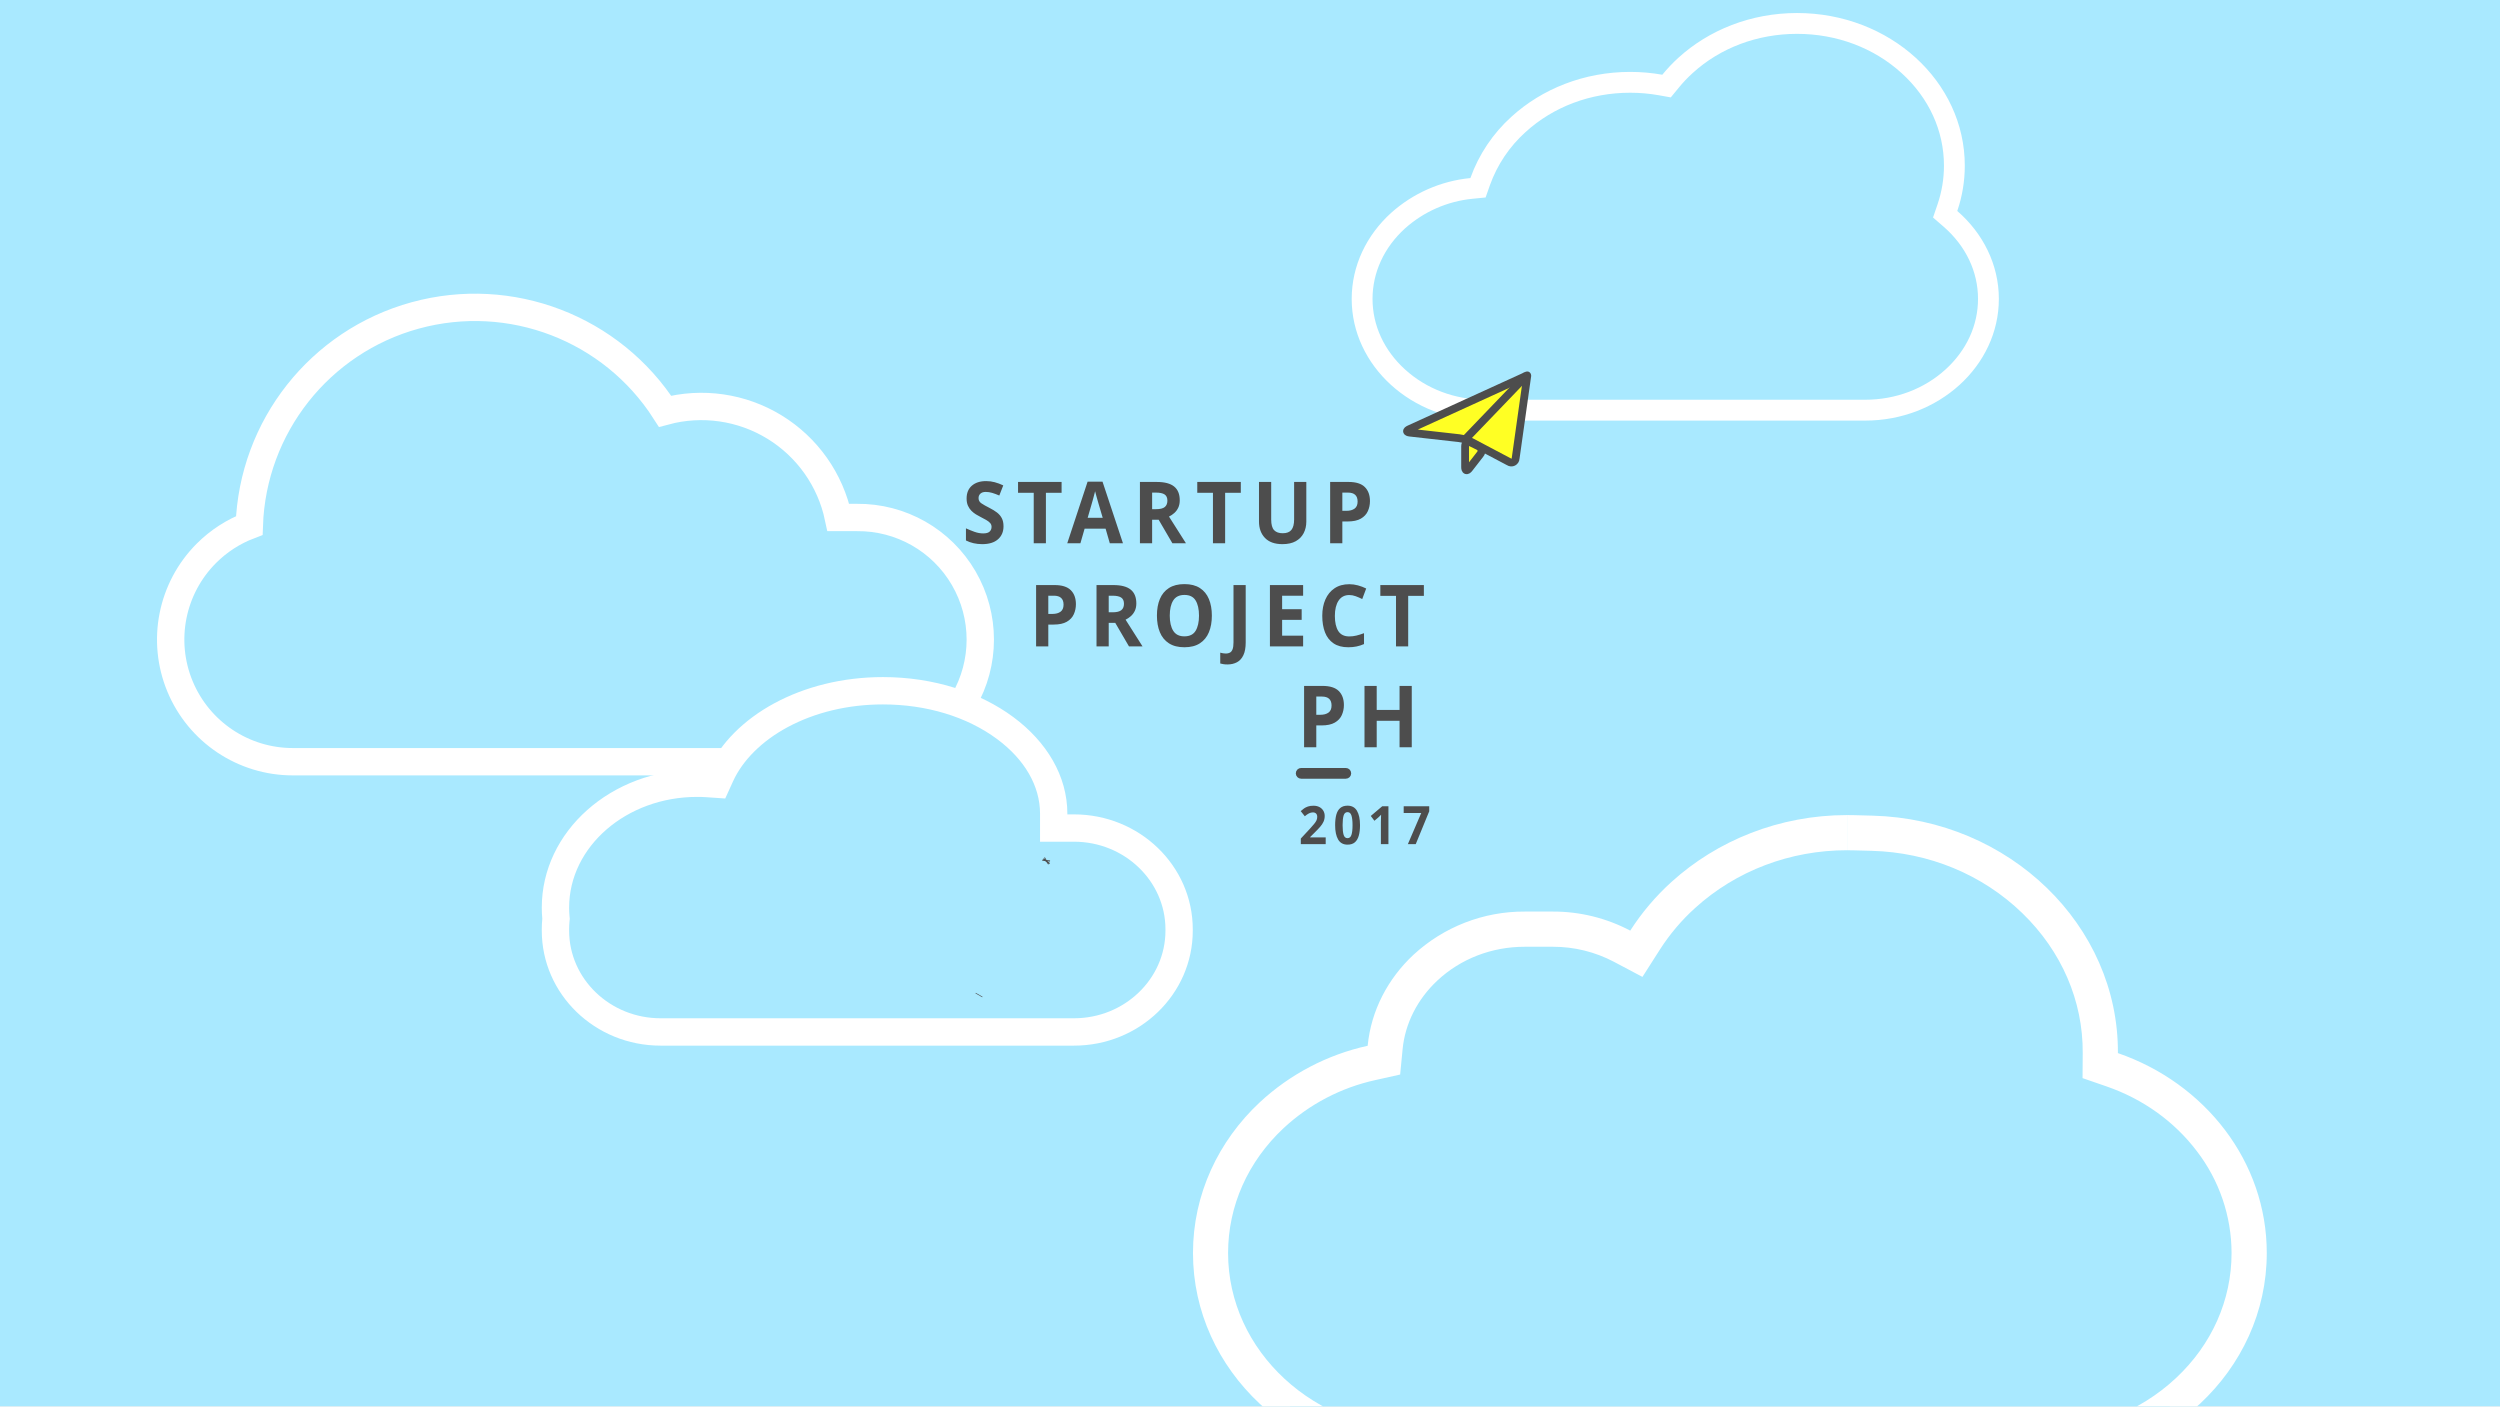
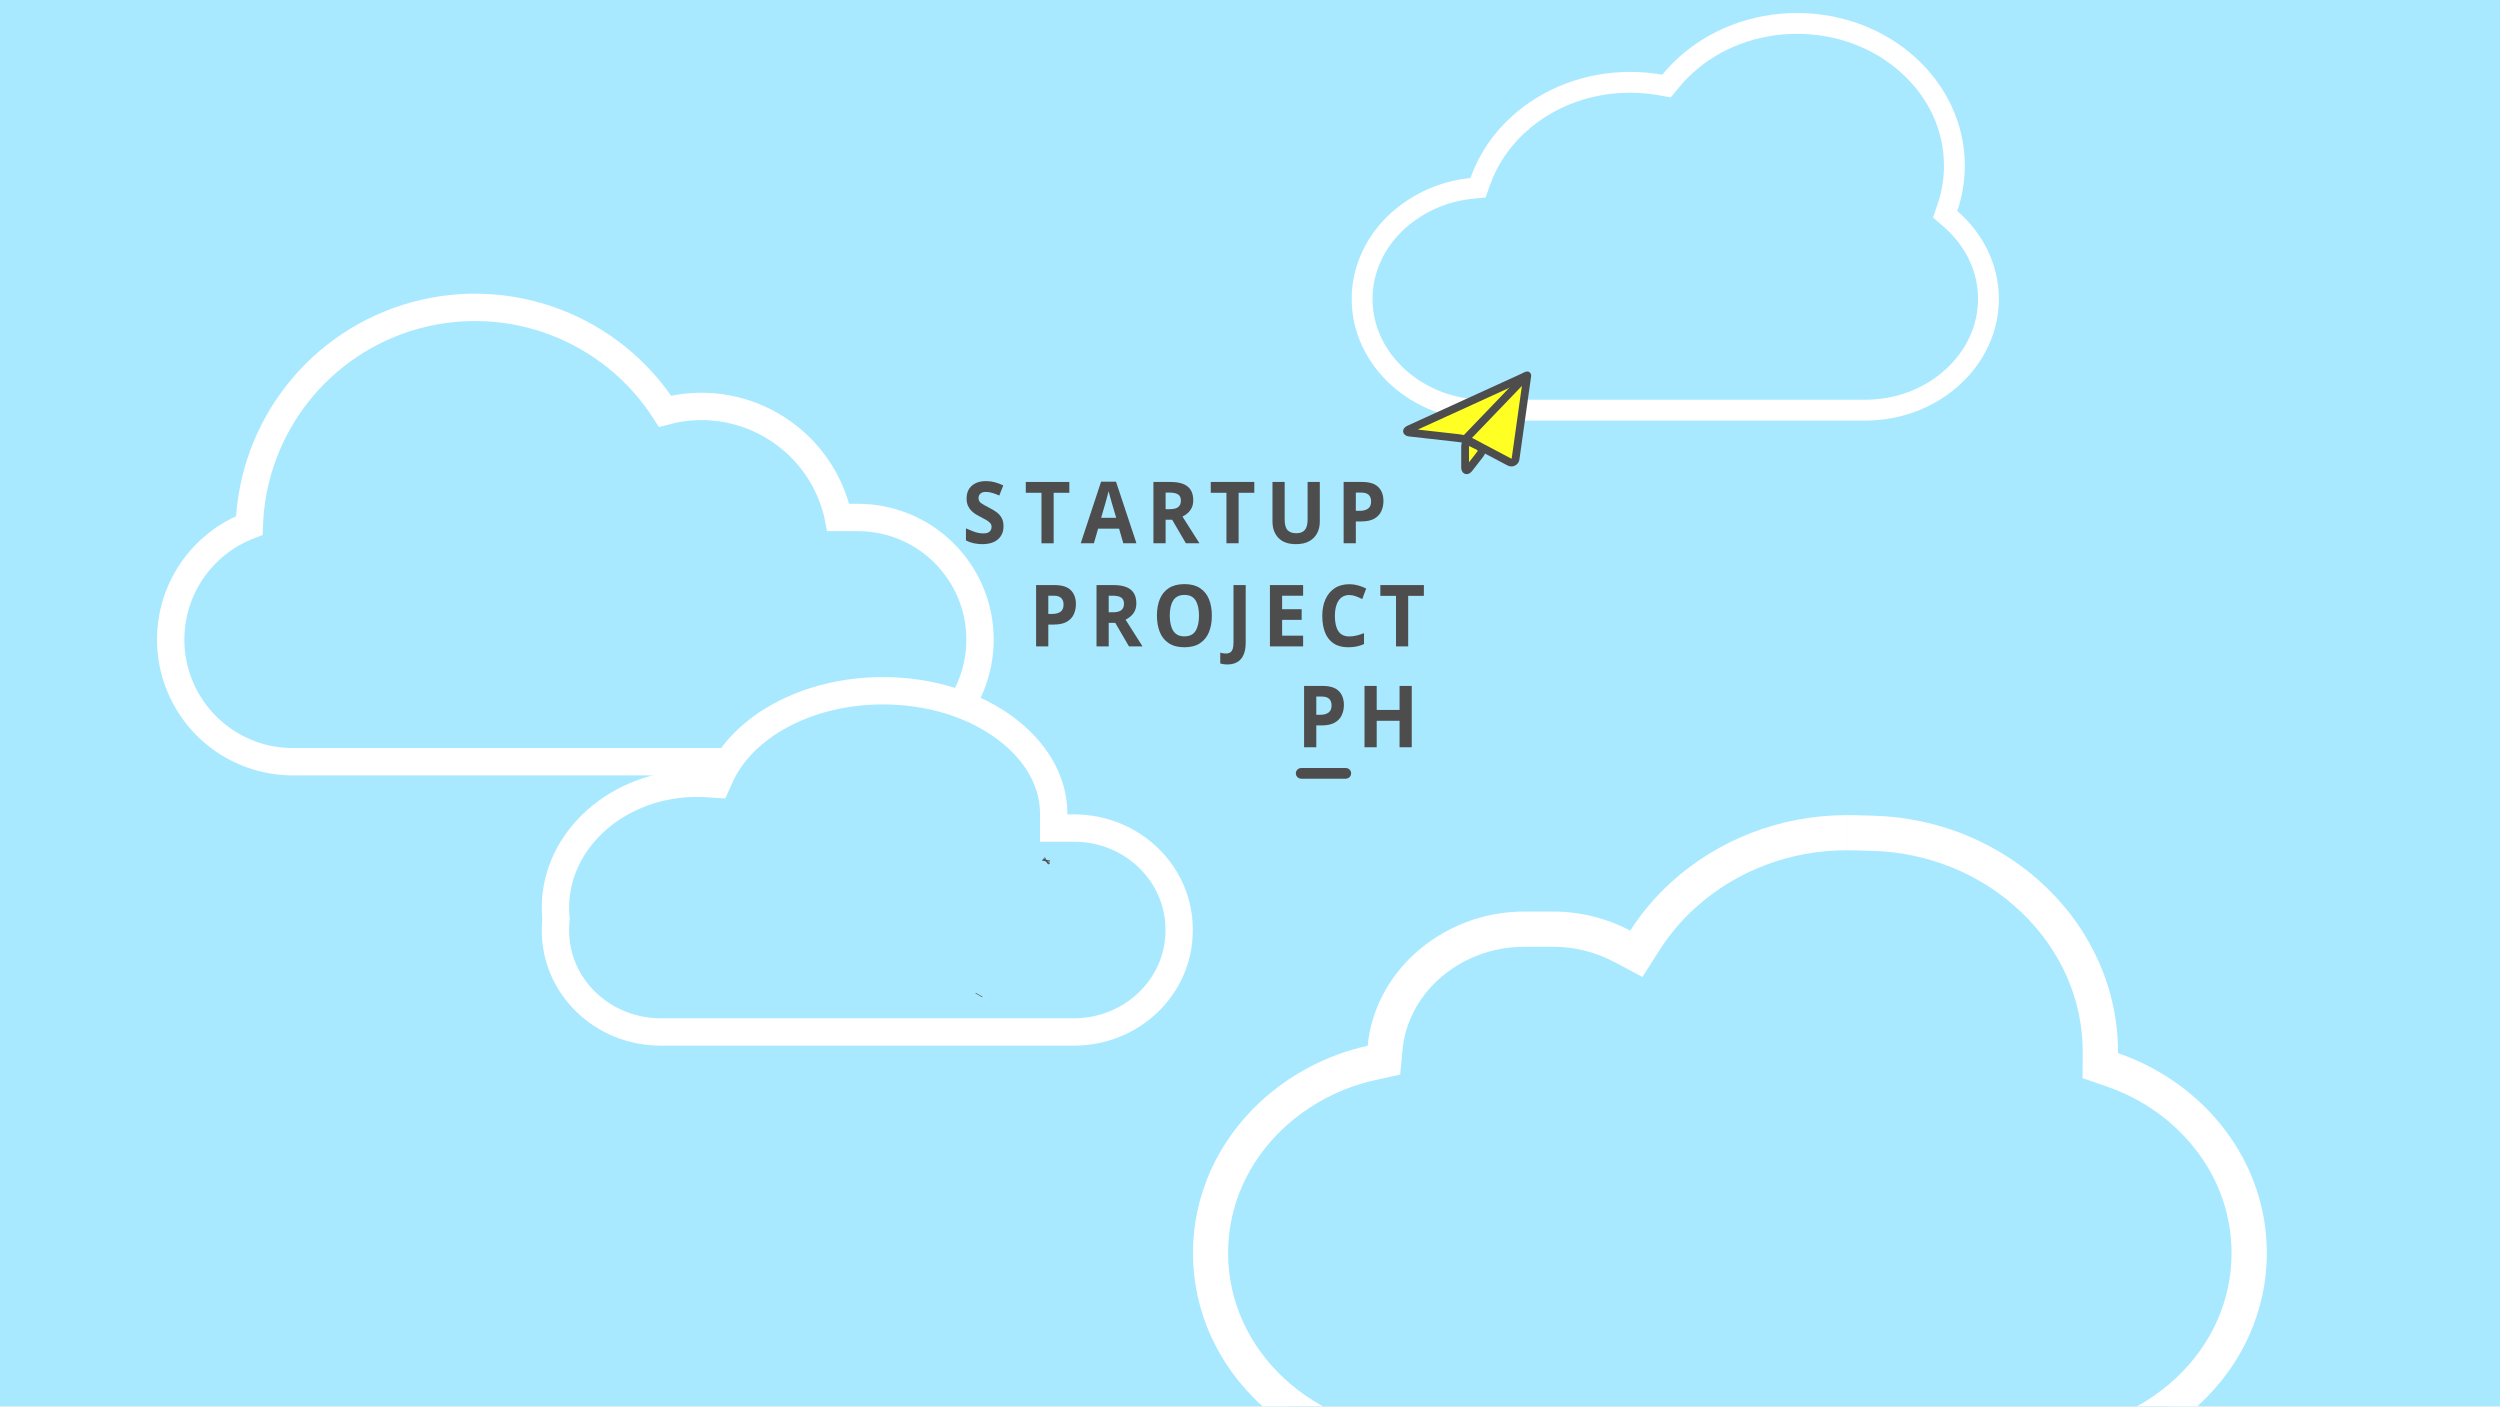
- <svg xmlns="http://www.w3.org/2000/svg" viewBox="0 0 1920 1080">
+ <svg xmlns="http://www.w3.org/2000/svg" width="1920" height="1080" viewBox="0 0 1920 1080">
  <defs>
-     <style>.cls-1,.cls-10,.cls-12,.cls-4{fill:none;}.cls-2{clip-path:url(#clip-path);}.cls-3{fill:#a9e9ff;}.cls-4{stroke:#fff;stroke-width:21px;}.cls-10,.cls-12,.cls-4{stroke-miterlimit:10;}.cls-5{fill:#fff;}.cls-6,.cls-9{font-size:65.99px;}.cls-11,.cls-6,.cls-9{fill:#4d4d4d;font-family:Comfortaa-Bold, Comfortaa;font-weight:700;}.cls-6,.cls-8{letter-spacing:0.12em;}.cls-7{letter-spacing:0.15em;}.cls-9{letter-spacing:0.12em;}.cls-10,.cls-12{stroke:#4d4d4d;}.cls-10{stroke-width:5px;}.cls-11{font-size:40.74px;letter-spacing:0.12em;}.cls-12{stroke-width:6px;}.cls-13{fill:#ffff24;}</style>
+     <style>.cls-1,.cls-13,.cls-14,.cls-4{fill:none;}.cls-2{clip-path:url(#clip-path);}.cls-3{fill:#a9e9ff;}.cls-4{stroke:#fff;stroke-width:21px;}.cls-13,.cls-14,.cls-4{stroke-miterlimit:10;}.cls-5{fill:#fff;}.cls-10,.cls-11,.cls-12,.cls-6,.cls-7{isolation:isolate;}.cls-10,.cls-11,.cls-12,.cls-7{font-size:65.99px;fill:#4d4d4d;font-family:Comfortaa-Bold, Comfortaa;font-weight:700;}.cls-7{letter-spacing:0.08em;}.cls-8{letter-spacing:0.04em;}.cls-11,.cls-9{letter-spacing:0.12em;}.cls-10{letter-spacing:0.15em;}.cls-12{letter-spacing:0.12em;}.cls-13,.cls-14{stroke:#4d4d4d;}.cls-13{stroke-width:5px;}.cls-14{stroke-width:6px;}.cls-15{fill:#ffff24;}</style>
    <clipPath id="clip-path">
      <rect class="cls-1" width="1920" height="1080" />
    </clipPath>
  </defs>
  <g id="Layer_2" data-name="Layer 2">
    <g class="cls-2">
+       <rect class="cls-1" width="1920" height="1080" />
      <polyline class="cls-3" points="2019.5 1080 -44.85 1080 -44.85 0 2019.5 0" />
-       <path class="cls-4" d="M158.56,424.89a93.93,93.93,0,0,1,32.89-21.31,173.44,173.44,0,0,1,319.32-87.73,107.5,107.5,0,0,1,133.09,81.58H658.1a93.79,93.79,0,1,1,0,187.57H224.89a93.79,93.79,0,0,1-66.33-160.11" />
-       <path class="cls-3" d="M507.32,792.5c-44.51,0-80.73-34.9-80.73-77.8v-1c0-2.43.11-4.82.34-7.11l.1-1-.09-1c-.23-2.46-.35-5-.35-7.61,0-52.65,48.79-95.48,108.76-95.48,2.69,0,5.33.08,7.85.25l7.24.49,3-6.61c8.33-18.24,24.75-34.69,46.26-46.31,22.8-12.33,49.92-18.85,78.4-18.85,72.3,0,131.12,42.34,131.12,94.38v11h15.59c44.51,0,80.73,34.9,80.73,77.8v1c0,42.9-36.22,77.8-80.73,77.8Z" />
+       <path class="cls-4" d="M158.56,424.89a93.83,93.83,0,0,1,32.89-21.31,173.44,173.44,0,0,1,319.32-87.73,107.5,107.5,0,0,1,131.73,75.9c.5,1.88,1,3.77,1.36,5.68H658.1A93.79,93.79,0,0,1,660,585H224.89a93.79,93.79,0,0,1-66.33-160.11" />
+       <path class="cls-3" d="M507.32,792.5c-44.51,0-80.73-34.9-80.73-77.8v-1c0-2.43.11-4.82.34-7.11l.1-1-.09-1q-.35-3.69-.35-7.61c0-52.65,48.79-95.48,108.76-95.48,2.69,0,5.33.08,7.85.25l7.24.49,3-6.61c8.33-18.24,24.75-34.69,46.26-46.31,22.8-12.33,49.92-18.85,78.4-18.85,72.3,0,131.12,42.34,131.12,94.38v11h15.59c44.51,0,80.73,34.9,80.73,77.8v1c0,42.9-36.22,77.8-80.73,77.8Z" />
      <path class="cls-5" d="M678.11,541c33.36,0,64.49,9.44,87.64,26.59,21.27,15.75,33,36.1,33,57.29v21.55h26.09c38.72,0,70.23,30.19,70.23,67.3v1c0,37.11-31.51,67.3-70.23,67.3H507.32c-38.72,0-70.23-30.19-70.23-67.3v-1c0-2.09.1-4.13.29-6.08l.2-2-.19-2c-.2-2.13-.3-4.36-.3-6.63,0-46.86,44.08-85,98.26-85,2.46,0,4.86.07,7.15.23l14.48,1L563,600c7.38-16.18,22.18-30.9,41.69-41.44C626,547.08,651.36,541,678.11,541m0-21c-62.36,0-115.3,29.85-134.21,71.3q-4.23-.27-8.55-.27c-65.87,0-119.26,47.45-119.26,106q0,4.34.39,8.58c-.26,2.68-.39,5.4-.39,8.14v1c0,48.77,40.85,88.3,91.23,88.3h317.5c50.38,0,91.23-39.53,91.23-88.3v-1c0-48.77-40.85-88.3-91.23-88.3h-5.09v-.55C819.73,567,756.33,520,678.11,520Z" />
-       <path class="cls-3" d="M1091.1,1112.5c-89,0-161.43-67.36-161.43-150.15,0-39.94,16.68-77.53,47-105.85a164.62,164.62,0,0,1,76.64-40.15l9.55-2.14.94-9.74c2.22-22.94,13.18-44.68,30.86-61.22,20.44-19.12,47.55-29.65,76.34-29.65h21.73a113.61,113.61,0,0,1,53,13.07l11,5.82,6.7-10.48a172.27,172.27,0,0,1,29.35-34.63c34-30.88,78.69-47.88,125.78-47.88,1.72,0,3.47,0,5.19.07l14,.36c47.4,1.27,91.73,19.63,124.82,51.71,32.8,31.81,50.72,73.39,50.44,117.08l0,9.68,9.15,3.16C1652.78,832.16,1679,851,1698,876a142.12,142.12,0,0,1,29.39,86.39c0,39.94-16.68,77.53-47,105.85-30.53,28.57-71.18,44.3-114.47,44.3Z" />
-       <path class="cls-5" d="M1418.57,626v27c1.59,0,3.21,0,4.82.06l14,.37c44,1.17,85.14,18.18,115.79,47.91,30.13,29.21,46.59,67.32,46.35,107.3L1599.4,828l18.3,6.32c28.14,9.72,52.17,26.94,69.49,49.79a128.74,128.74,0,0,1,26.65,78.24c0,36.16-15.16,70.25-42.69,96-28,26.21-65.39,40.65-105.24,40.65H1091.1c-81.57,0-147.93-61.3-147.93-136.65,0-36.16,15.16-70.25,42.69-96a151.1,151.1,0,0,1,70.35-36.83l19.11-4.27,1.88-19.48c1.9-19.66,11.36-38.37,26.64-52.66,17.93-16.77,41.77-26,67.12-26h21.73a100,100,0,0,1,46.71,11.5l22,11.65,13.41-21a158.29,158.29,0,0,1,27-31.9c31.53-28.62,73-44.38,116.71-44.38l0-27m0,0c-52.08,0-99.79,19.57-134.85,51.38a185.42,185.42,0,0,0-31.65,37.36,126.58,126.58,0,0,0-59.36-14.64H1171a125.09,125.09,0,0,0-85.56,33.29c-19.53,18.27-32.46,42.69-35.07,69.78a178.14,178.14,0,0,0-82.92,43.47c-31.66,29.61-51.24,70.52-51.24,115.71,0,90.38,78.32,163.65,174.93,163.65h474.81c48.31,0,92-18.32,123.69-47.94s51.24-70.52,51.24-115.71c0-70.45-47.58-130.49-114.33-153.55.61-97.91-83.27-179.57-188.41-182.36l-14-.37c-1.86-.05-3.7-.07-5.55-.07Z" />
-       <path class="cls-3" d="M1140.78,315c-52.21,0-94.68-38.32-94.68-85.42,0-22.58,9.78-43.91,27.55-60.06A99.22,99.22,0,0,1,1130,144.7l5-.52,1.68-4.79a108.31,108.31,0,0,1,29.48-43.91c22.85-20.8,53.3-32.26,85.71-32.26a132.3,132.3,0,0,1,23.3,2l4.64.82,3-3.65a114.31,114.31,0,0,1,11.56-12.19c22.85-20.8,53.29-32.25,85.71-32.25s62.86,11.45,85.71,32.25c22.65,20.61,35.12,47.94,35.12,77a99.33,99.33,0,0,1-5.34,32.21l-1.74,5.1,4.07,3.53c18.81,16.32,29.17,38.16,29.17,61.51,0,22.58-9.78,43.91-27.54,60.06-18,16.35-41.81,25.36-67.13,25.36Z" />
-       <path class="cls-5" d="M1380.13,26c30.42,0,58.95,10.71,80.33,30.17,21,19.07,32.5,44.31,32.5,71.06a91.52,91.52,0,0,1-4.91,29.63l-3.48,10.19,8.14,7.06c17,14.78,26.41,34.47,26.41,55.47,0,20.3-8.85,39.52-24.93,54.15-16.49,15-38.41,23.27-61.74,23.27H1140.78c-23.33,0-45.26-8.27-61.75-23.28-16.07-14.62-24.93-33.85-24.93-54.14s8.86-39.53,24.94-54.15a91.21,91.21,0,0,1,51.82-22.77l10.09-1,3.36-9.58a100.42,100.42,0,0,1,27.31-40.65C1193,81.94,1221.53,71.22,1252,71.22a124.88,124.88,0,0,1,21.89,1.92l9.28,1.66,6-7.31a103,103,0,0,1,10.73-11.32C1321.18,36.71,1349.71,26,1380.13,26m0-16c-35.58,0-67.78,13.11-91.1,34.33a120.91,120.91,0,0,0-12.37,13.06A140.28,140.28,0,0,0,1252,55.22c-35.57,0-67.78,13.12-91.1,34.34a115.88,115.88,0,0,0-31.64,47.19,106.83,106.83,0,0,0-61,26.85c-18.61,16.92-30.16,40.28-30.16,66,0,51.39,46.2,93.42,102.68,93.42h291.67c28.24,0,53.91-10.51,72.51-27.44s30.16-40.29,30.16-66c0-26.5-12.28-50.51-31.93-67.55a107.32,107.32,0,0,0,5.77-34.8c0-32.37-14.41-61.68-37.73-82.9S1415.7,10,1380.13,10Z" />
-       <text class="cls-6" transform="translate(739 417.25) scale(0.94 1)">STARTUP<tspan class="cls-7">
-           <tspan x="0" y="79.19">	</tspan>
-           <tspan class="cls-8" x="29.33" y="79.19" xml:space="preserve"> PROJECT</tspan>
-           <tspan x="0" y="158.38">	</tspan>
-         </tspan>
-       </text>
-       <text class="cls-9" transform="translate(995.96 573.89) scale(0.94 1)">PH</text>
-       <rect class="cls-10" x="997.67" y="592.3" width="37.54" height="3.26" rx="1.63" ry="1.63" />
-       <text class="cls-11" transform="translate(997.5 648.28) scale(0.94 1)">2017</text>
-       <line class="cls-12" x1="804" y1="661" x2="803.41" y2="661.34" />
-       <line class="cls-12" x1="804" y1="661" x2="803.35" y2="661.83" />
-       <line class="cls-12" x1="803.5" y1="660.5" x2="803.41" y2="661.34" />
-       <path class="cls-13" d="M1172.6,288.36c.22-.1.39-.12.38,0s-.33,2.36-.72,5.08L1164,352.06a3.29,3.29,0,0,1-5.12,2.61l-16.23-8.58-8.84-4.68-3.8-2a3.57,3.57,0,0,1-1-5.94l39.67-41.3c1.9-2,3.46-3.61,3.47-3.61Z" />
-       <path class="cls-13" d="M1167.64,290.63c2.51-1.15,3-.46,1.09,1.53l-39.67,41.3a11.47,11.47,0,0,1-8.44,3l-37.86-4.27c-2.74-.31-2.93-1.49-.42-2.64Z" />
-       <path class="cls-13" d="M1135.4,342.68a3.91,3.91,0,0,1,1.42,6.15l-8.54,11c-1.69,2.17-3.07,1.69-3.07-1.06V342.7c0-2.75,2-4,4.49-2.8Z" />
-       <path class="cls-12" d="M1172.2,288.54l.4-.18c.22-.1.39-.12.38,0s-.33,2.36-.72,5.08L1164,352.06a3.29,3.29,0,0,1-5.12,2.61l-16.23-8.58-8.84-4.68-3.8-2a31.81,31.81,0,0,0-9.39-2.9l-37.86-4.27c-2.74-.31-2.93-1.49-.42-2.64l89.85-41" />
-       <line class="cls-12" x1="1125.59" y1="337.06" x2="1172.19" y2="288.55" />
-       <line class="cls-12" x1="1172.19" y1="288.55" x2="1172.2" y2="288.54" />
-       <line class="cls-12" x1="1172.2" y1="288.54" x2="1172.72" y2="288" />
-       <path class="cls-12" d="M1135.4,342.68a3.91,3.91,0,0,1,1.42,6.15l-8.54,11c-1.69,2.17-3.07,1.69-3.07-1.06V342.7c0-2.75,2-4,4.49-2.8Z" />
-       <line class="cls-12" x1="752" y1="764" x2="751.77" y2="764.4" />
+       <path class="cls-3" d="M1091.1,1112.5c-89,0-161.43-67.36-161.43-150.15,0-39.94,16.68-77.53,47-105.85a164.59,164.59,0,0,1,76.64-40.15l9.55-2.14.94-9.74c2.22-22.94,13.18-44.68,30.86-61.22,20.44-19.12,47.55-29.65,76.34-29.65h21.73a113.53,113.53,0,0,1,53,13.07l11,5.82,6.7-10.48a172.09,172.09,0,0,1,29.35-34.63c34-30.88,78.69-47.88,125.78-47.88,1.72,0,3.47,0,5.19.07l14,.36c47.4,1.27,91.73,19.63,124.82,51.71,32.8,31.81,50.72,73.39,50.44,117.08v9.68l9.15,3.16A160.71,160.71,0,0,1,1698,876a142.07,142.07,0,0,1,29.39,86.39c0,39.94-16.68,77.53-47,105.85-30.53,28.57-71.18,44.3-114.47,44.3Z" />
+       <path class="cls-5" d="M1418.57,626v27c1.59,0,3.21,0,4.82.06l14,.37c44,1.17,85.14,18.18,115.79,47.91,30.13,29.21,46.59,67.32,46.35,107.3L1599.4,828l18.3,6.32c28.14,9.72,52.17,26.94,69.49,49.79a128.73,128.73,0,0,1,26.65,78.24c0,36.16-15.16,70.25-42.69,96-28,26.21-65.39,40.65-105.24,40.65H1091.1c-81.57,0-147.93-61.3-147.93-136.65,0-36.16,15.16-70.25,42.69-96a151.17,151.17,0,0,1,70.35-36.83l19.11-4.27,1.88-19.48c1.9-19.66,11.36-38.37,26.64-52.66,17.93-16.77,41.77-26,67.12-26h21.73a100,100,0,0,1,46.71,11.5l22,11.65,13.41-21a158.19,158.19,0,0,1,27-31.9c31.53-28.62,73-44.38,116.71-44.38V626m0,0c-52.08,0-99.79,19.57-134.85,51.38A185.15,185.15,0,0,0,1252,714.72a126.57,126.57,0,0,0-59.36-14.64H1171a125.08,125.08,0,0,0-85.56,33.29c-19.53,18.27-32.46,42.69-35.07,69.78a178.21,178.21,0,0,0-82.92,43.47c-31.66,29.61-51.24,70.52-51.24,115.71,0,90.38,78.32,163.65,174.93,163.65H1566c48.31,0,92-18.32,123.69-47.94s51.24-70.52,51.24-115.71c0-70.45-47.58-130.49-114.33-153.55.61-97.91-83.27-179.57-188.41-182.36l-14-.37c-1.86,0-3.7-.07-5.55-.07Z" />
+       <path class="cls-3" d="M1140.78,315c-52.21,0-94.68-38.32-94.68-85.42,0-22.58,9.78-43.91,27.55-60.06A99.24,99.24,0,0,1,1130,144.7l5-.52,1.68-4.79a108.39,108.39,0,0,1,29.48-43.91c22.85-20.8,53.3-32.26,85.71-32.26a132.81,132.81,0,0,1,23.3,2l4.64.82,3-3.65a113.83,113.83,0,0,1,11.56-12.19C1317.22,29.4,1347.66,18,1380.08,18s62.86,11.45,85.71,32.25c22.65,20.61,35.12,47.94,35.12,77a99.41,99.41,0,0,1-5.34,32.21l-1.74,5.1,4.07,3.53c18.81,16.32,29.17,38.16,29.17,61.51,0,22.58-9.78,43.91-27.54,60.06-18,16.35-41.81,25.36-67.13,25.36Z" />
+       <path class="cls-5" d="M1380.13,26c30.42,0,58.95,10.71,80.33,30.17,21,19.07,32.5,44.31,32.5,71.06a91.34,91.34,0,0,1-4.91,29.63l-3.48,10.19,8.14,7.06c17,14.78,26.41,34.47,26.41,55.47,0,20.3-8.85,39.52-24.93,54.15-16.49,15-38.41,23.27-61.74,23.27H1140.78c-23.33,0-45.26-8.27-61.75-23.28-16.07-14.62-24.93-33.85-24.93-54.14s8.86-39.53,24.94-54.15a91.21,91.21,0,0,1,51.82-22.77l10.09-1,3.36-9.58a100.4,100.4,0,0,1,27.31-40.65C1193,81.94,1221.53,71.22,1252,71.22a125.52,125.52,0,0,1,21.89,1.92l9.28,1.66,6-7.31a103.43,103.43,0,0,1,10.73-11.32C1321.18,36.71,1349.71,26,1380.13,26m0-16c-35.58,0-67.78,13.11-91.1,34.33a121.17,121.17,0,0,0-12.37,13.06A140.59,140.59,0,0,0,1252,55.22c-35.57,0-67.78,13.12-91.1,34.34a115.91,115.91,0,0,0-31.64,47.19,106.82,106.82,0,0,0-61,26.85c-18.61,16.92-30.16,40.28-30.16,66,0,51.39,46.2,93.42,102.68,93.42h291.67c28.24,0,53.91-10.51,72.51-27.44s30.16-40.29,30.16-66c0-26.5-12.28-50.51-31.93-67.55a107.28,107.28,0,0,0,5.77-34.8c0-32.37-14.41-61.68-37.73-82.9S1415.7,10,1380.13,10Z" />
+       <g class="cls-6">
+         <text class="cls-7" transform="translate(739 417.25) scale(0.94 1)">S<tspan class="cls-8" x="50.61" y="0">T</tspan>
+           <tspan class="cls-9" x="96.81" y="0">ARTUP</tspan>
+         </text>
+         <text class="cls-10" transform="translate(739 496.44) scale(0.94 1)"> </text>
+         <text class="cls-11" transform="translate(766.57 496.44) scale(0.94 1)">
+           <tspan xml:space="preserve"> PROJECT</tspan>
+         </text>
+       </g>
+       <text class="cls-12" transform="translate(995.96 573.89) scale(0.94 1)">PH</text>
+       <path class="cls-13" d="M999.3,592.3h34.28a1.63,1.63,0,0,1,1.63,1.63h0a1.63,1.63,0,0,1-1.63,1.63H999.3a1.63,1.63,0,0,1-1.63-1.63h0A1.63,1.63,0,0,1,999.3,592.3Z" />
+       <line class="cls-14" x1="804" y1="661" x2="803.41" y2="661.34" />
+       <line class="cls-14" x1="804" y1="661" x2="803.35" y2="661.83" />
+       <line class="cls-14" x1="803.5" y1="660.5" x2="803.41" y2="661.34" />
+       <path class="cls-15" d="M1172.6,288.36c.22-.1.39-.12.38,0s-.33,2.36-.72,5.08L1164,352.06a3.29,3.29,0,0,1-3.41,3.17,3.37,3.37,0,0,1-1.71-.56l-16.23-8.58-8.84-4.68-3.8-2a3.57,3.57,0,0,1-1.9-4.68,3.64,3.64,0,0,1,.9-1.26l39.67-41.3c1.9-2,3.46-3.61,3.47-3.61Z" />
+       <path class="cls-15" d="M1167.64,290.63c2.51-1.15,3-.46,1.09,1.53l-39.67,41.3a11.47,11.47,0,0,1-8.44,3l-37.86-4.27c-2.74-.31-2.93-1.49-.42-2.64Z" />
+       <path class="cls-15" d="M1135.4,342.68a3.91,3.91,0,0,1,2.06,5.13,4,4,0,0,1-.64,1l-8.54,11c-1.69,2.17-3.07,1.69-3.07-1.06V342.7c0-2.75,2-4,4.49-2.8Z" />
+       <path class="cls-14" d="M1172.2,288.54l.4-.18c.22-.1.39-.12.38,0s-.33,2.36-.72,5.08L1164,352.06a3.29,3.29,0,0,1-3.41,3.17,3.37,3.37,0,0,1-1.71-.56l-16.23-8.58-8.84-4.68-3.8-2a31.6,31.6,0,0,0-9.39-2.9l-37.86-4.27c-2.74-.31-2.93-1.49-.42-2.64l89.85-41" />
+       <line class="cls-14" x1="1125.59" y1="337.06" x2="1172.19" y2="288.55" />
+       <line class="cls-14" x1="1172.19" y1="288.55" x2="1172.2" y2="288.54" />
+       <line class="cls-14" x1="1172.2" y1="288.54" x2="1172.72" y2="288" />
+       <path class="cls-14" d="M1135.4,342.68a3.91,3.91,0,0,1,2.06,5.13,4,4,0,0,1-.64,1l-8.54,11c-1.69,2.17-3.07,1.69-3.07-1.06V342.7c0-2.75,2-4,4.49-2.8Z" />
+       <line class="cls-14" x1="752" y1="764" x2="751.77" y2="764.4" />
    </g>
  </g>
</svg>
